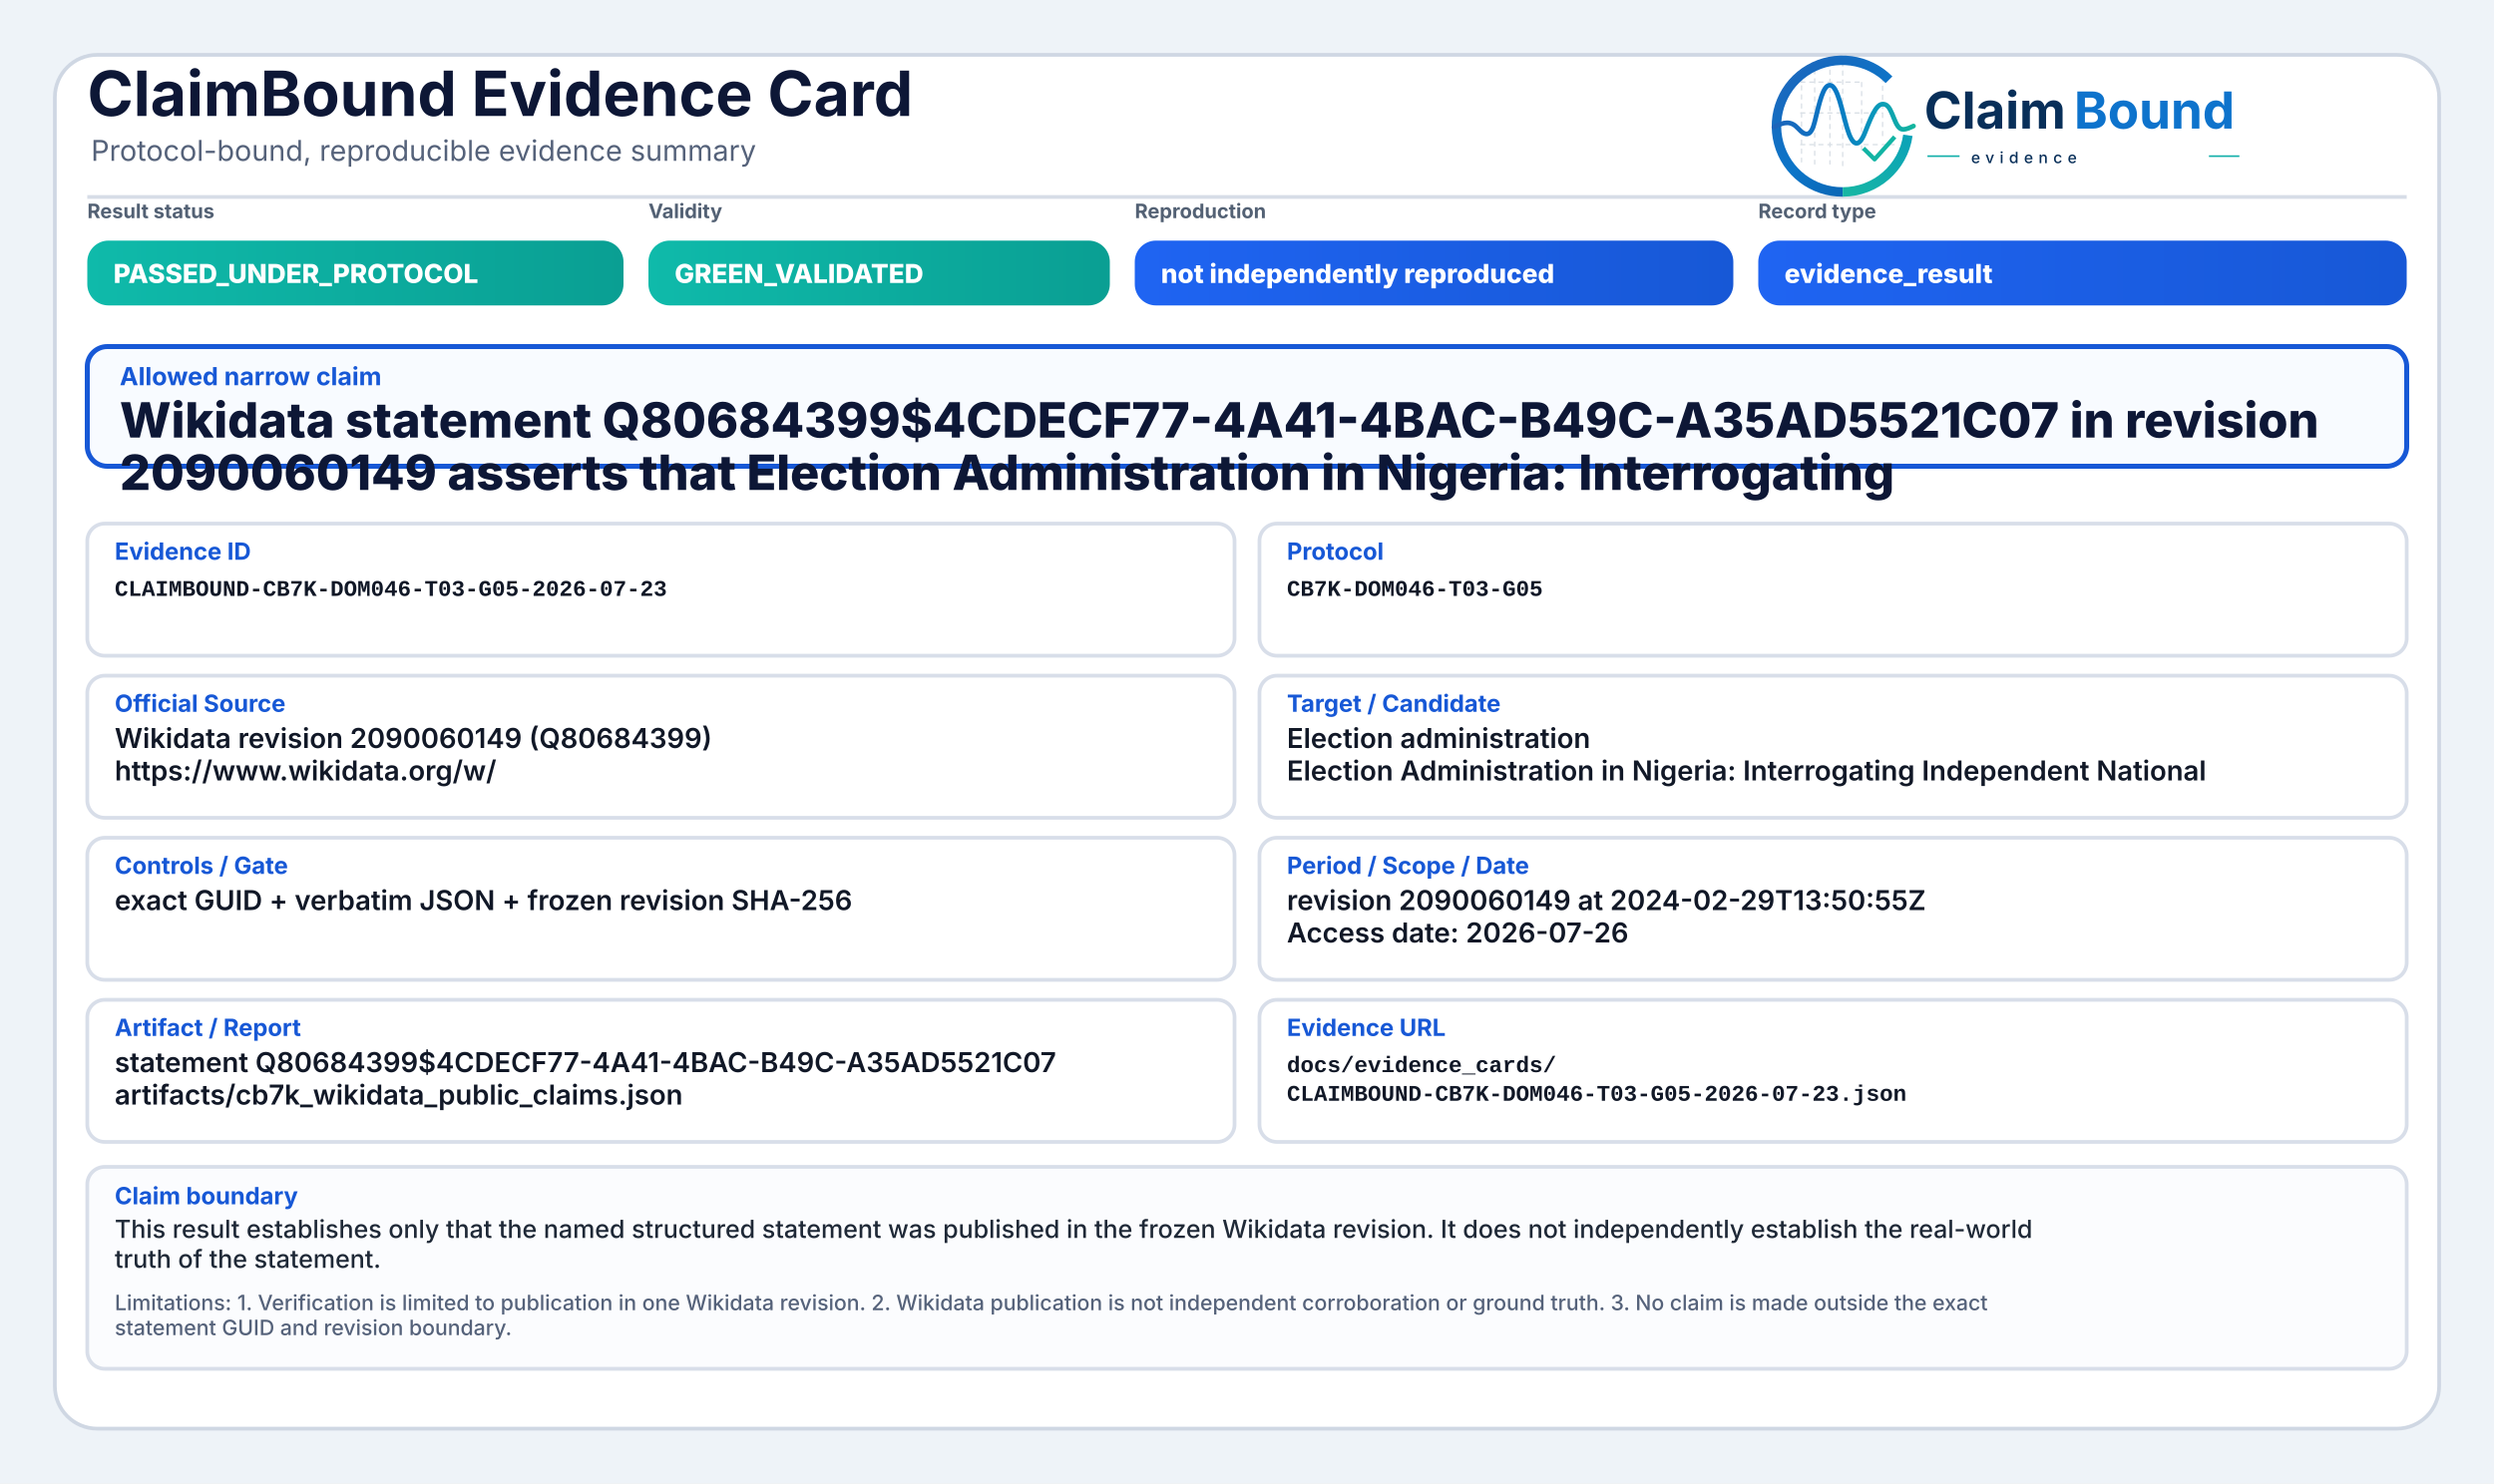
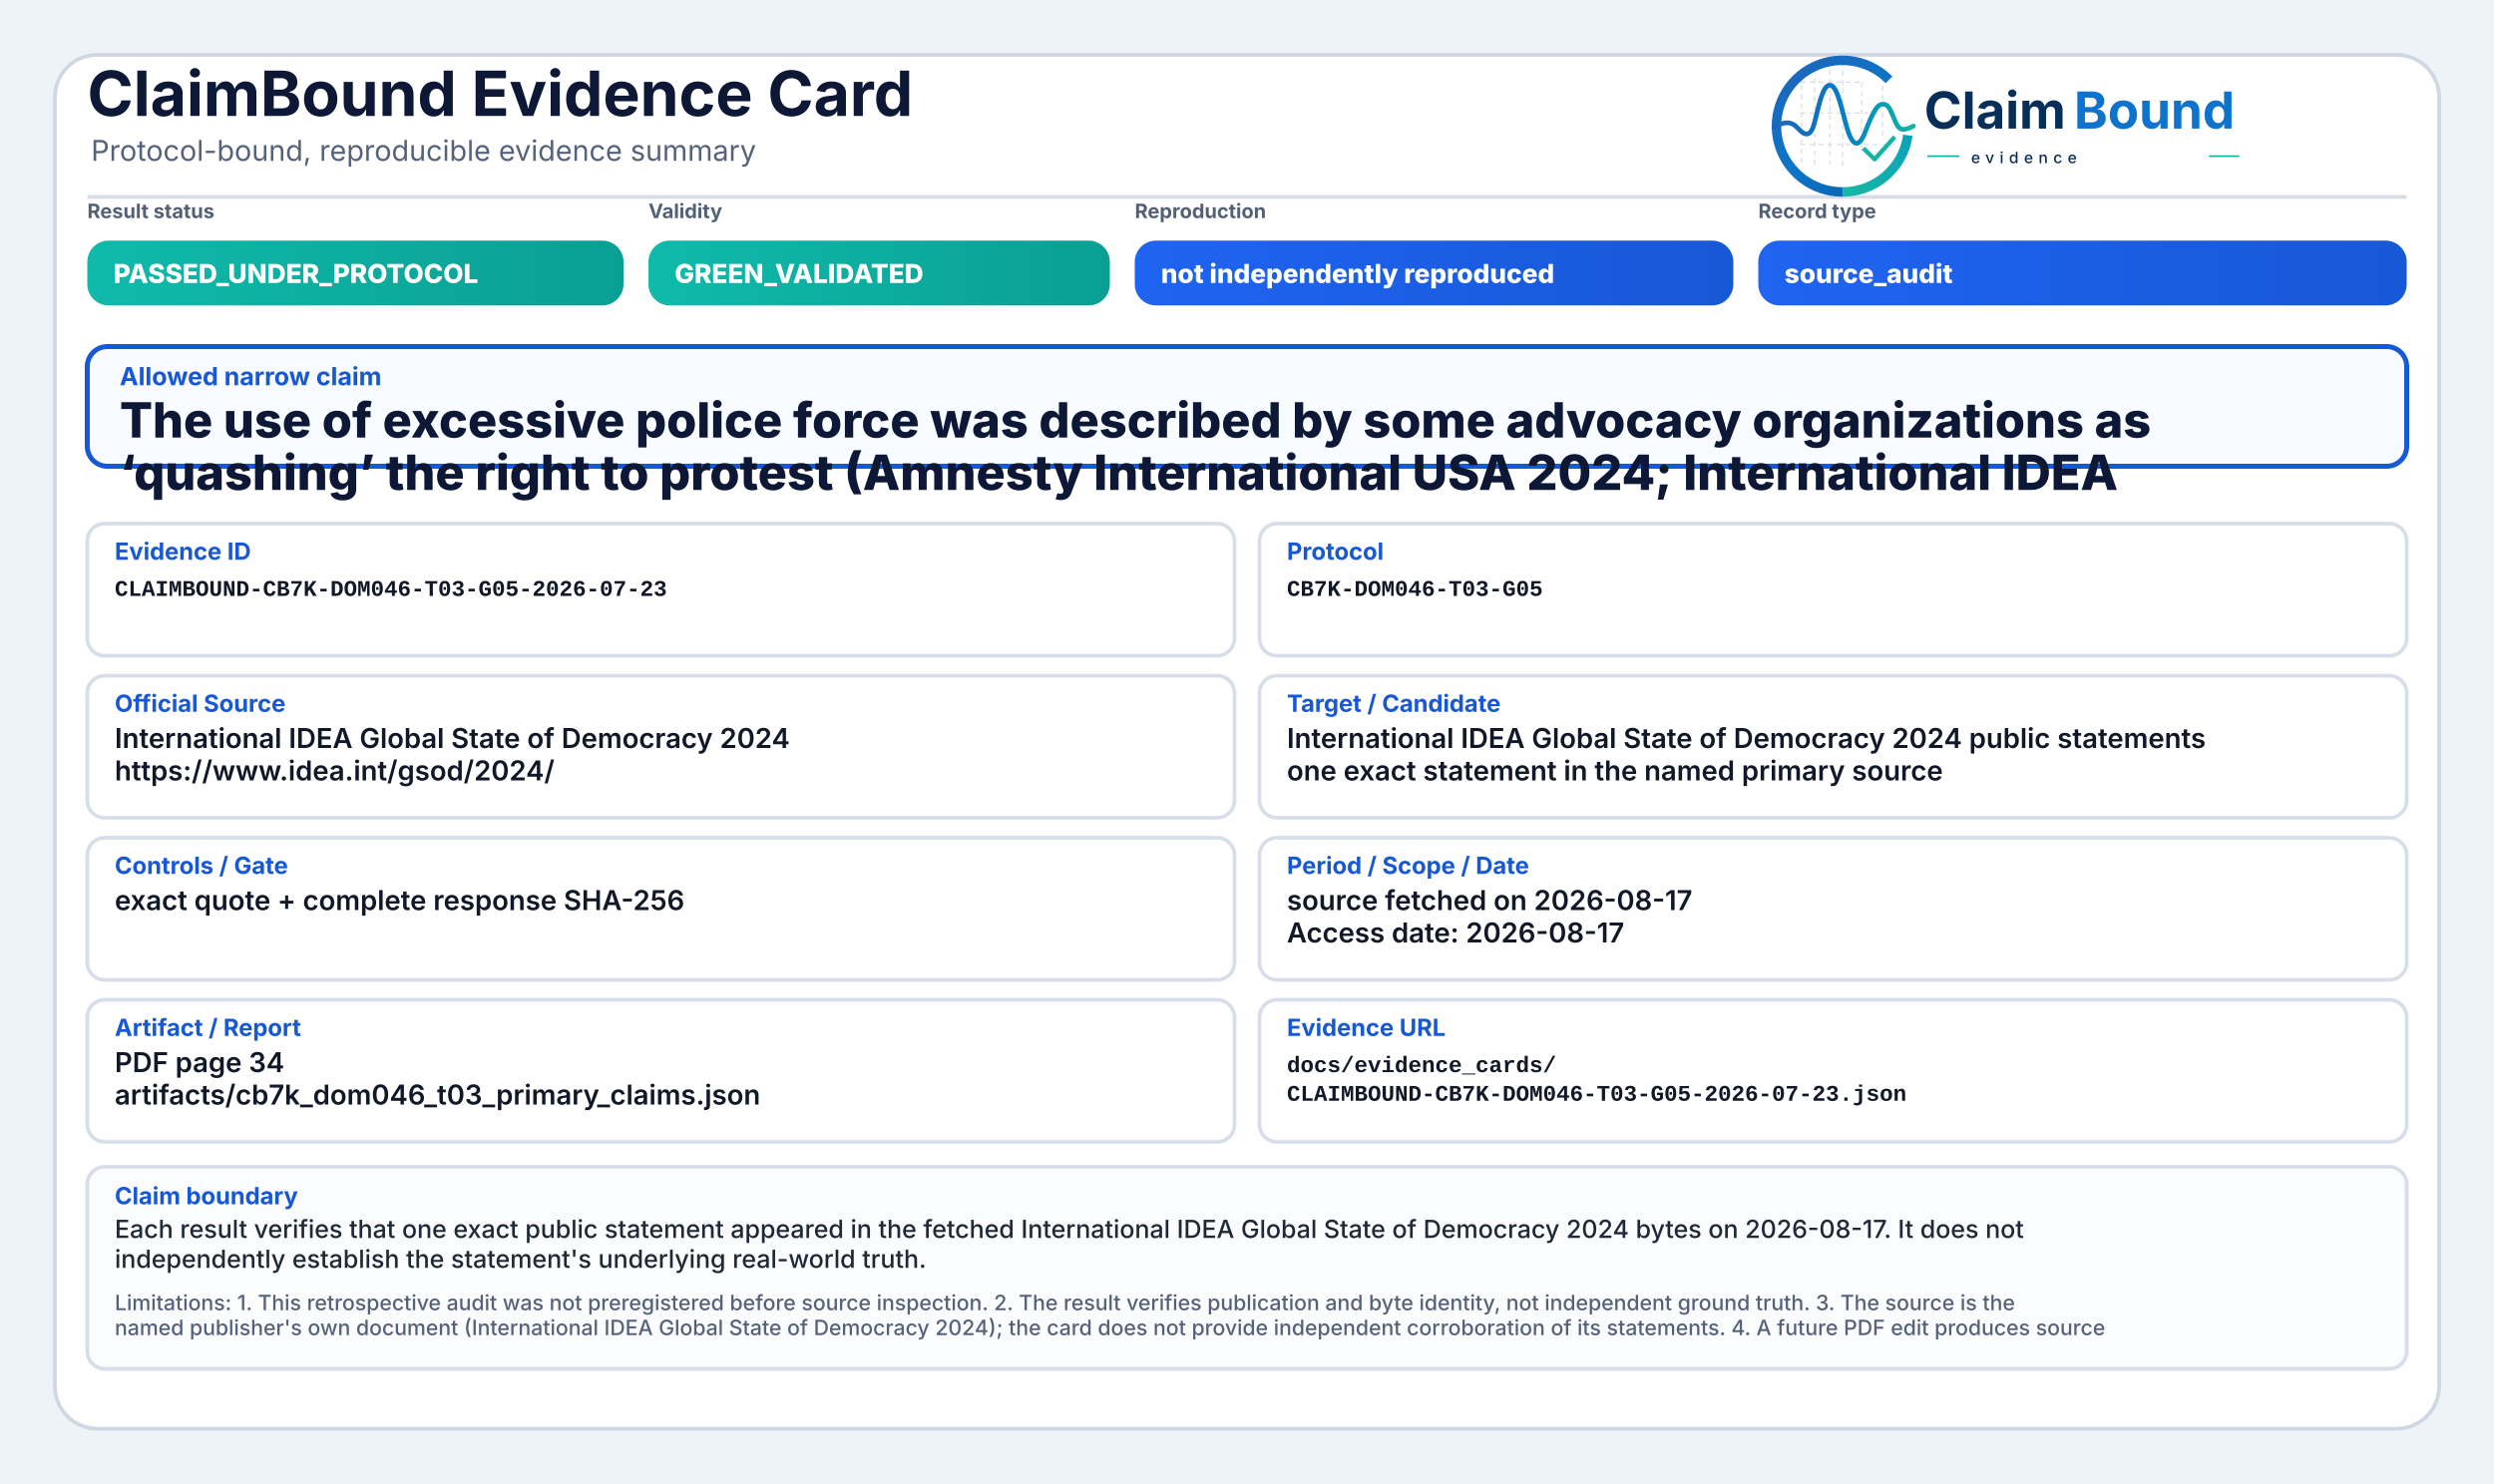
<svg xmlns="http://www.w3.org/2000/svg" width="2000" height="1190" viewBox="0 0 2000 1190" role="img" aria-label="ClaimBound Evidence Card">
  <defs>
    <linearGradient id="greenGrad" x1="0" y1="0" x2="1" y2="0">
      <stop offset="0%" stop-color="#0fbaaa" />
      <stop offset="100%" stop-color="#0a9f93" />
    </linearGradient>
    <linearGradient id="yellowGrad" x1="0" y1="0" x2="1" y2="0">
      <stop offset="0%" stop-color="#fbbf24" />
      <stop offset="100%" stop-color="#d97706" />
    </linearGradient>
    <linearGradient id="amberGrad" x1="0" y1="0" x2="1" y2="0">
      <stop offset="0%" stop-color="#f97316" />
      <stop offset="100%" stop-color="#c2410c" />
    </linearGradient>
    <linearGradient id="redGrad" x1="0" y1="0" x2="1" y2="0">
      <stop offset="0%" stop-color="#ef4444" />
      <stop offset="100%" stop-color="#b91c1c" />
    </linearGradient>
    <linearGradient id="grayGrad" x1="0" y1="0" x2="1" y2="0">
      <stop offset="0%" stop-color="#64748b" />
      <stop offset="100%" stop-color="#475569" />
    </linearGradient>
    <linearGradient id="blueGrad" x1="0" y1="0" x2="1" y2="0">
      <stop offset="0%" stop-color="#1f64f2" />
      <stop offset="100%" stop-color="#1758d6" />
    </linearGradient>
    <linearGradient id="logoRingBlue" x1="73" y1="453" x2="348" y2="793" gradientUnits="userSpaceOnUse">
      <stop offset="0" stop-color="#1E64BA" />
      <stop offset="0.55" stop-color="#0C75C8" />
      <stop offset="1" stop-color="#0A5FAB" />
    </linearGradient>
    <linearGradient id="logoRingTeal" x1="221" y1="792" x2="403" y2="594" gradientUnits="userSpaceOnUse">
      <stop offset="0" stop-color="#18B7A3" />
      <stop offset="1" stop-color="#089EBC" />
    </linearGradient>
    <linearGradient id="logoSignalGradient" x1="61" y1="628" x2="404" y2="628" gradientUnits="userSpaceOnUse">
      <stop offset="0" stop-color="#1E64BA" />
      <stop offset="0.43" stop-color="#0877C4" />
      <stop offset="0.72" stop-color="#0A97BB" />
      <stop offset="1" stop-color="#14B69E" />
    </linearGradient>
  </defs>
  <rect x="0" y="0" width="2000" height="1190" fill="#eef3f8" />
  <rect x="44" y="44" width="1912" height="1102" rx="34" fill="#ffffff" stroke="#cfd7e3" stroke-width="3" />
  <path d="M70 158 H1930" stroke="#d7dde7" stroke-width="3" />
  <text x="70" y="93" font-family="Inter, Segoe UI, Arial, sans-serif" font-size="50" font-weight="750" fill="#0d1736">ClaimBound Evidence Card</text>
  <text x="73" y="129" font-family="Inter, Segoe UI, Arial, sans-serif" font-size="23" font-weight="400" fill="#55627a">Protocol-bound, reproducible evidence summary</text>
  <g aria-label="ClaimBound evidence logo" transform="translate(1415,52) scale(0.33) translate(-40,-478)">
    <g stroke-linecap="butt" stroke-linejoin="round">
      <g stroke="#CBD3DC" stroke-width="3.2" stroke-linecap="round" stroke-dasharray="10 12" opacity="0.72">
        <path d="M130 507V714" />
        <path d="M162 490V719" />
        <path d="M199 491V719" />
        <path d="M230 471V726" />
        <path d="M276 521V690" />
        <path d="M327 508V650" />
        <path d="M128 520H277" />
        <path d="M128 595H327" />
        <path d="M128 672H355" />
      </g>
      <path d="M342.6 514.3A160 160 0 1 0 230 787" fill="none" stroke="url(#logoRingBlue)" stroke-width="23" />
      <path d="M230 787A160 160 0 0 0 388.4 649.3" fill="none" stroke="url(#logoRingTeal)" stroke-width="23" />
      <path d="M63 629.5C87 616.4 104.3 613.6 121.2 632.2C140.7 653.8 153.4 651.6 162.1 616.2C173.8 568.5 182.5 527.5 198.9 527.5C217.5 527.5 228.4 590.6 240.3 630.8C253.4 675.4 268.6 682.8 284.6 641.5C303.5 592.9 315.2 567.6 333.7 574.7C352.6 582 355.7 635.1 376.6 634.9C386.2 634.8 394 630.4 402 626.8" fill="none" stroke="url(#logoSignalGradient)" stroke-width="11.5" stroke-linecap="round" />
      <path d="M284 684.5L307.5 707.7L353 657" fill="none" stroke="#12B4A4" stroke-width="10.5" stroke-linecap="square" />
    </g>
    <text x="428" y="633" font-family="Inter, Segoe UI, Arial, sans-serif" font-size="124" font-weight="750" fill="#082F59" text-rendering="geometricPrecision">Claim</text>
    <text x="792" y="633" font-family="Inter, Segoe UI, Arial, sans-serif" font-size="124" font-weight="750" fill="#0E73CC" text-rendering="geometricPrecision">Bound</text>
    <line x1="436" y1="700" x2="514" y2="700" stroke="#11AFA9" stroke-width="4" />
    <text x="542" y="717" font-family="Inter, Segoe UI, Arial, sans-serif" font-size="38" font-weight="500" letter-spacing="13" fill="#082F59">evidence</text>
    <line x1="1120" y1="700" x2="1194" y2="700" stroke="#11AFA9" stroke-width="4" />
  </g>
  <text x="70" y="175" font-family="Inter, Segoe UI, Arial, sans-serif" font-size="16" font-weight="650" fill="#536174">Result status</text>
  <rect x="70" y="193" width="430" height="52" rx="17" fill="url(#greenGrad)" />
  <text x="91" y="227" font-family="Inter, Segoe UI, Arial, sans-serif" font-size="21" font-weight="800" fill="#ffffff">PASSED_UNDER_PROTOCOL</text>
  <text x="520" y="175" font-family="Inter, Segoe UI, Arial, sans-serif" font-size="16" font-weight="650" fill="#536174">Validity</text>
  <rect x="520" y="193" width="370" height="52" rx="17" fill="url(#greenGrad)" />
  <text x="541" y="227" font-family="Inter, Segoe UI, Arial, sans-serif" font-size="21" font-weight="800" fill="#ffffff">GREEN_VALIDATED</text>
  <text x="910" y="175" font-family="Inter, Segoe UI, Arial, sans-serif" font-size="16" font-weight="650" fill="#536174">Reproduction</text>
  <rect x="910" y="193" width="480" height="52" rx="17" fill="url(#blueGrad)" />
  <text x="931" y="227" font-family="Inter, Segoe UI, Arial, sans-serif" font-size="21" font-weight="800" fill="#ffffff">not independently reproduced</text>
  <text x="1410" y="175" font-family="Inter, Segoe UI, Arial, sans-serif" font-size="16" font-weight="650" fill="#536174">Record type</text>
  <rect x="1410" y="193" width="520" height="52" rx="17" fill="url(#blueGrad)" />
-   <text x="1431" y="227" font-family="Inter, Segoe UI, Arial, sans-serif" font-size="21" font-weight="800" fill="#ffffff">evidence_result</text>
+   <text x="1431" y="227" font-family="Inter, Segoe UI, Arial, sans-serif" font-size="21" font-weight="800" fill="#ffffff">source_audit</text>
  <rect x="70" y="278" width="1860" height="96" rx="16" fill="#f8fbff" stroke="#1758d6" stroke-width="4" />
  <text x="96" y="309" font-family="Inter, Segoe UI, Arial, sans-serif" font-size="20" font-weight="750" fill="#1758d6">Allowed narrow claim</text>
-   <text x="96" y="351" font-family="Inter, Segoe UI, Arial, sans-serif" font-size="39" font-weight="800" fill="#0d1736">Wikidata statement Q80684399$4CDECF77-4A41-4BAC-B49C-A35AD5521C07 in revision</text>
-   <text x="96" y="393" font-family="Inter, Segoe UI, Arial, sans-serif" font-size="39" font-weight="800" fill="#0d1736">2090060149 asserts that Election Administration in Nigeria: Interrogating</text>
+   <text x="96" y="351" font-family="Inter, Segoe UI, Arial, sans-serif" font-size="39" font-weight="800" fill="#0d1736">The use of excessive police force was described by some advocacy organizations as</text>
+   <text x="96" y="393" font-family="Inter, Segoe UI, Arial, sans-serif" font-size="39" font-weight="800" fill="#0d1736">‘quashing’ the right to protest (Amnesty International USA 2024; International IDEA</text>
  <rect x="70" y="420" width="920" height="106" rx="14" fill="#ffffff" stroke="#d8dee9" stroke-width="3" />
  <text x="92" y="449" font-family="Inter, Segoe UI, Arial, sans-serif" font-size="19" font-weight="750" fill="#1758d6">Evidence ID</text>
  <text x="92" y="478" font-family="SFMono-Regular, Consolas, Liberation Mono, monospace" font-size="18" font-weight="600" fill="#111827">CLAIMBOUND-CB7K-DOM046-T03-G05-2026-07-23</text>
  <rect x="1010" y="420" width="920" height="106" rx="14" fill="#ffffff" stroke="#d8dee9" stroke-width="3" />
  <text x="1032" y="449" font-family="Inter, Segoe UI, Arial, sans-serif" font-size="19" font-weight="750" fill="#1758d6">Protocol</text>
  <text x="1032" y="478" font-family="SFMono-Regular, Consolas, Liberation Mono, monospace" font-size="18" font-weight="600" fill="#111827">CB7K-DOM046-T03-G05</text>
  <rect x="70" y="542" width="920" height="114" rx="14" fill="#ffffff" stroke="#d8dee9" stroke-width="3" />
  <text x="92" y="571" font-family="Inter, Segoe UI, Arial, sans-serif" font-size="19" font-weight="750" fill="#1758d6">Official Source</text>
-   <text x="92" y="600" font-family="Inter, Segoe UI, Arial, sans-serif" font-size="22" font-weight="600" fill="#111827">Wikidata revision 2090060149 (Q80684399)</text>
-   <text x="92" y="626" font-family="Inter, Segoe UI, Arial, sans-serif" font-size="22" font-weight="600" fill="#111827">https://www.wikidata.org/w/</text>
+   <text x="92" y="600" font-family="Inter, Segoe UI, Arial, sans-serif" font-size="22" font-weight="600" fill="#111827">International IDEA Global State of Democracy 2024</text>
+   <text x="92" y="626" font-family="Inter, Segoe UI, Arial, sans-serif" font-size="22" font-weight="600" fill="#111827">https://www.idea.int/gsod/2024/</text>
  <rect x="1010" y="542" width="920" height="114" rx="14" fill="#ffffff" stroke="#d8dee9" stroke-width="3" />
  <text x="1032" y="571" font-family="Inter, Segoe UI, Arial, sans-serif" font-size="19" font-weight="750" fill="#1758d6">Target / Candidate</text>
-   <text x="1032" y="600" font-family="Inter, Segoe UI, Arial, sans-serif" font-size="22" font-weight="600" fill="#111827">Election administration</text>
-   <text x="1032" y="626" font-family="Inter, Segoe UI, Arial, sans-serif" font-size="22" font-weight="600" fill="#111827">Election Administration in Nigeria: Interrogating Independent National</text>
+   <text x="1032" y="600" font-family="Inter, Segoe UI, Arial, sans-serif" font-size="22" font-weight="600" fill="#111827">International IDEA Global State of Democracy 2024 public statements</text>
+   <text x="1032" y="626" font-family="Inter, Segoe UI, Arial, sans-serif" font-size="22" font-weight="600" fill="#111827">one exact statement in the named primary source</text>
  <rect x="70" y="672" width="920" height="114" rx="14" fill="#ffffff" stroke="#d8dee9" stroke-width="3" />
  <text x="92" y="701" font-family="Inter, Segoe UI, Arial, sans-serif" font-size="19" font-weight="750" fill="#1758d6">Controls / Gate</text>
-   <text x="92" y="730" font-family="Inter, Segoe UI, Arial, sans-serif" font-size="22" font-weight="600" fill="#111827">exact GUID + verbatim JSON + frozen revision SHA-256</text>
+   <text x="92" y="730" font-family="Inter, Segoe UI, Arial, sans-serif" font-size="22" font-weight="600" fill="#111827">exact quote + complete response SHA-256</text>
  <rect x="1010" y="672" width="920" height="114" rx="14" fill="#ffffff" stroke="#d8dee9" stroke-width="3" />
  <text x="1032" y="701" font-family="Inter, Segoe UI, Arial, sans-serif" font-size="19" font-weight="750" fill="#1758d6">Period / Scope / Date</text>
-   <text x="1032" y="730" font-family="Inter, Segoe UI, Arial, sans-serif" font-size="22" font-weight="600" fill="#111827">revision 2090060149 at 2024-02-29T13:50:55Z</text>
-   <text x="1032" y="756" font-family="Inter, Segoe UI, Arial, sans-serif" font-size="22" font-weight="600" fill="#111827">Access date: 2026-07-26</text>
+   <text x="1032" y="730" font-family="Inter, Segoe UI, Arial, sans-serif" font-size="22" font-weight="600" fill="#111827">source fetched on 2026-08-17</text>
+   <text x="1032" y="756" font-family="Inter, Segoe UI, Arial, sans-serif" font-size="22" font-weight="600" fill="#111827">Access date: 2026-08-17</text>
  <rect x="70" y="802" width="920" height="114" rx="14" fill="#ffffff" stroke="#d8dee9" stroke-width="3" />
  <text x="92" y="831" font-family="Inter, Segoe UI, Arial, sans-serif" font-size="19" font-weight="750" fill="#1758d6">Artifact / Report</text>
-   <text x="92" y="860" font-family="Inter, Segoe UI, Arial, sans-serif" font-size="22" font-weight="600" fill="#111827">statement Q80684399$4CDECF77-4A41-4BAC-B49C-A35AD5521C07</text>
-   <text x="92" y="886" font-family="Inter, Segoe UI, Arial, sans-serif" font-size="22" font-weight="600" fill="#111827">artifacts/cb7k_wikidata_public_claims.json</text>
+   <text x="92" y="860" font-family="Inter, Segoe UI, Arial, sans-serif" font-size="22" font-weight="600" fill="#111827">PDF page 34</text>
+   <text x="92" y="886" font-family="Inter, Segoe UI, Arial, sans-serif" font-size="22" font-weight="600" fill="#111827">artifacts/cb7k_dom046_t03_primary_claims.json</text>
  <rect x="1010" y="802" width="920" height="114" rx="14" fill="#ffffff" stroke="#d8dee9" stroke-width="3" />
  <text x="1032" y="831" font-family="Inter, Segoe UI, Arial, sans-serif" font-size="19" font-weight="750" fill="#1758d6">Evidence URL</text>
  <text x="1032" y="860" font-family="SFMono-Regular, Consolas, Liberation Mono, monospace" font-size="18" font-weight="600" fill="#111827">docs/evidence_cards/</text>
  <text x="1032" y="883" font-family="SFMono-Regular, Consolas, Liberation Mono, monospace" font-size="18" font-weight="600" fill="#111827">CLAIMBOUND-CB7K-DOM046-T03-G05-2026-07-23.json</text>
  <rect x="70" y="936" width="1860" height="162" rx="14" fill="#fbfcfe" stroke="#d8dee9" stroke-width="3" />
  <text x="92" y="966" font-family="Inter, Segoe UI, Arial, sans-serif" font-size="19" font-weight="750" fill="#1758d6">Claim boundary</text>
-   <text x="92" y="993" font-family="Inter, Segoe UI, Arial, sans-serif" font-size="20" font-weight="500" fill="#1f2937">This result establishes only that the named structured statement was published in the frozen Wikidata revision. It does not independently establish the real-world</text>
-   <text x="92" y="1017" font-family="Inter, Segoe UI, Arial, sans-serif" font-size="20" font-weight="500" fill="#1f2937">truth of the statement.</text>
-   <text x="92" y="1051" font-family="Inter, Segoe UI, Arial, sans-serif" font-size="17" font-weight="500" fill="#55627a">Limitations: 1. Verification is limited to publication in one Wikidata revision. 2. Wikidata publication is not independent corroboration or ground truth. 3. No claim is made outside the exact</text>
-   <text x="92" y="1071" font-family="Inter, Segoe UI, Arial, sans-serif" font-size="17" font-weight="500" fill="#55627a">statement GUID and revision boundary.</text>
+   <text x="92" y="993" font-family="Inter, Segoe UI, Arial, sans-serif" font-size="20" font-weight="500" fill="#1f2937">Each result verifies that one exact public statement appeared in the fetched International IDEA Global State of Democracy 2024 bytes on 2026-08-17. It does not</text>
+   <text x="92" y="1017" font-family="Inter, Segoe UI, Arial, sans-serif" font-size="20" font-weight="500" fill="#1f2937">independently establish the statement's underlying real-world truth.</text>
+   <text x="92" y="1051" font-family="Inter, Segoe UI, Arial, sans-serif" font-size="17" font-weight="500" fill="#55627a">Limitations: 1. This retrospective audit was not preregistered before source inspection. 2. The result verifies publication and byte identity, not independent ground truth. 3. The source is the</text>
+   <text x="92" y="1071" font-family="Inter, Segoe UI, Arial, sans-serif" font-size="17" font-weight="500" fill="#55627a">named publisher's own document (International IDEA Global State of Democracy 2024); the card does not provide independent corroboration of its statements. 4. A future PDF edit produces source</text>
</svg>
